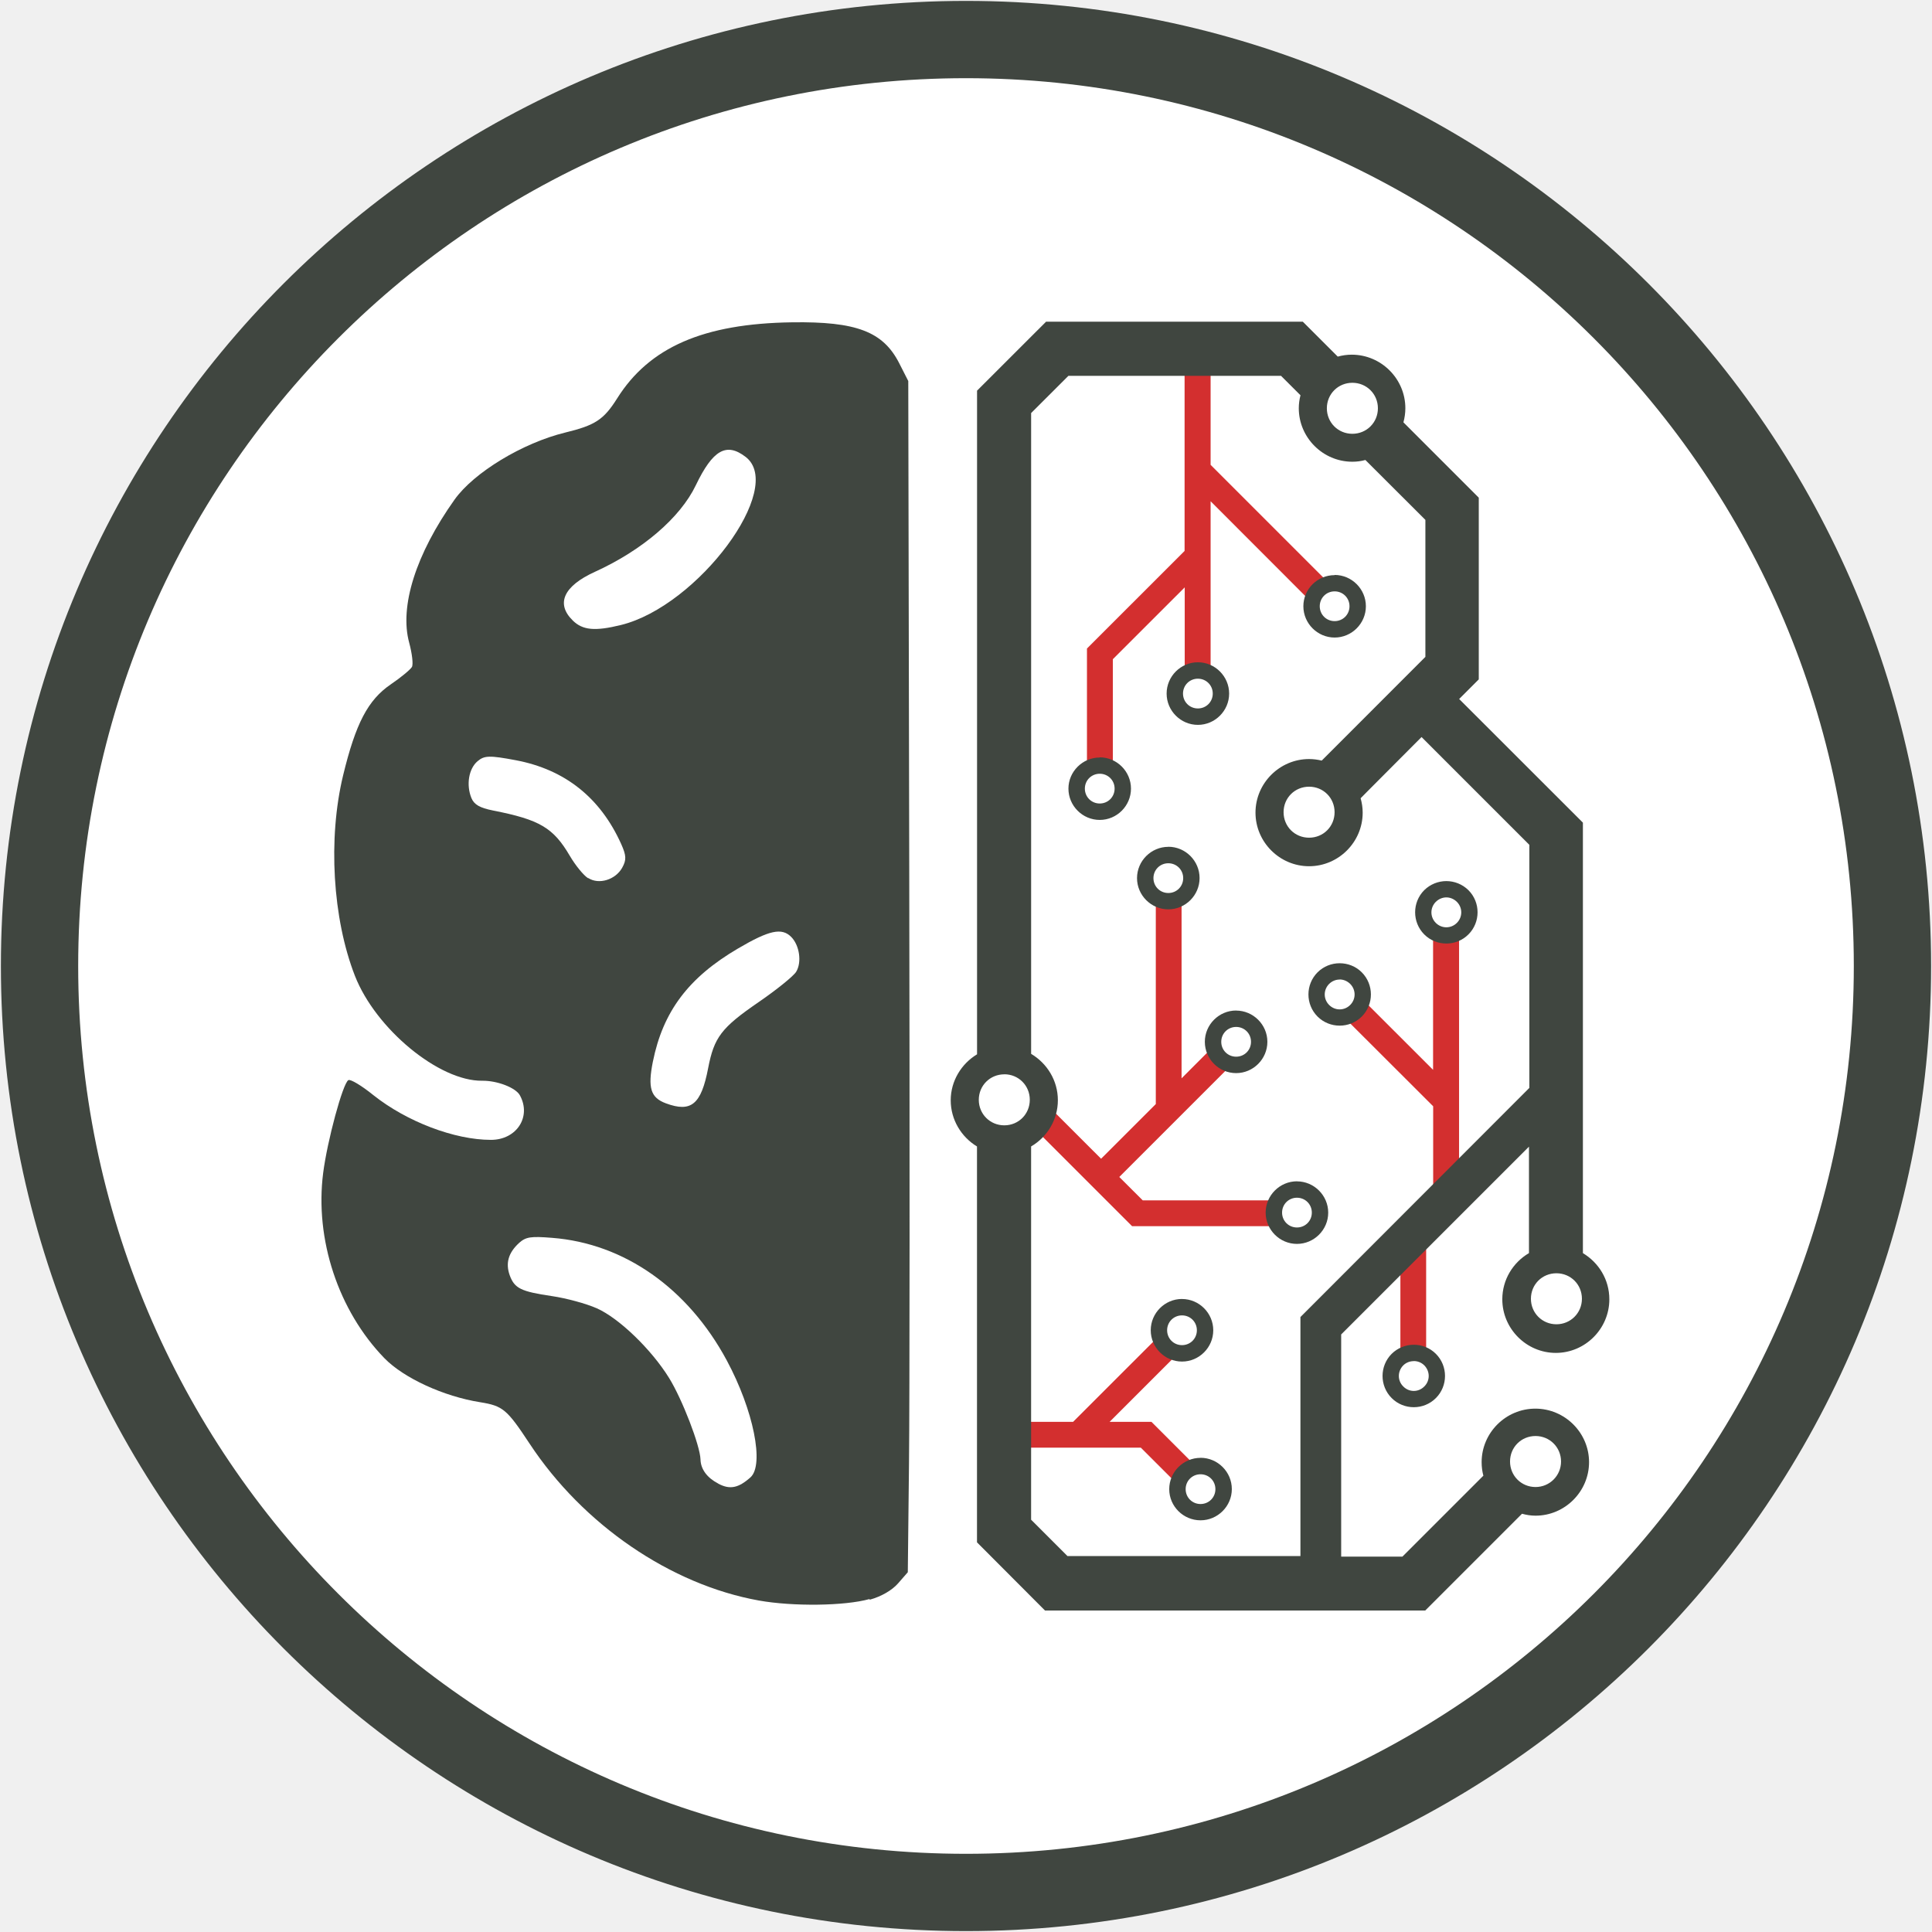
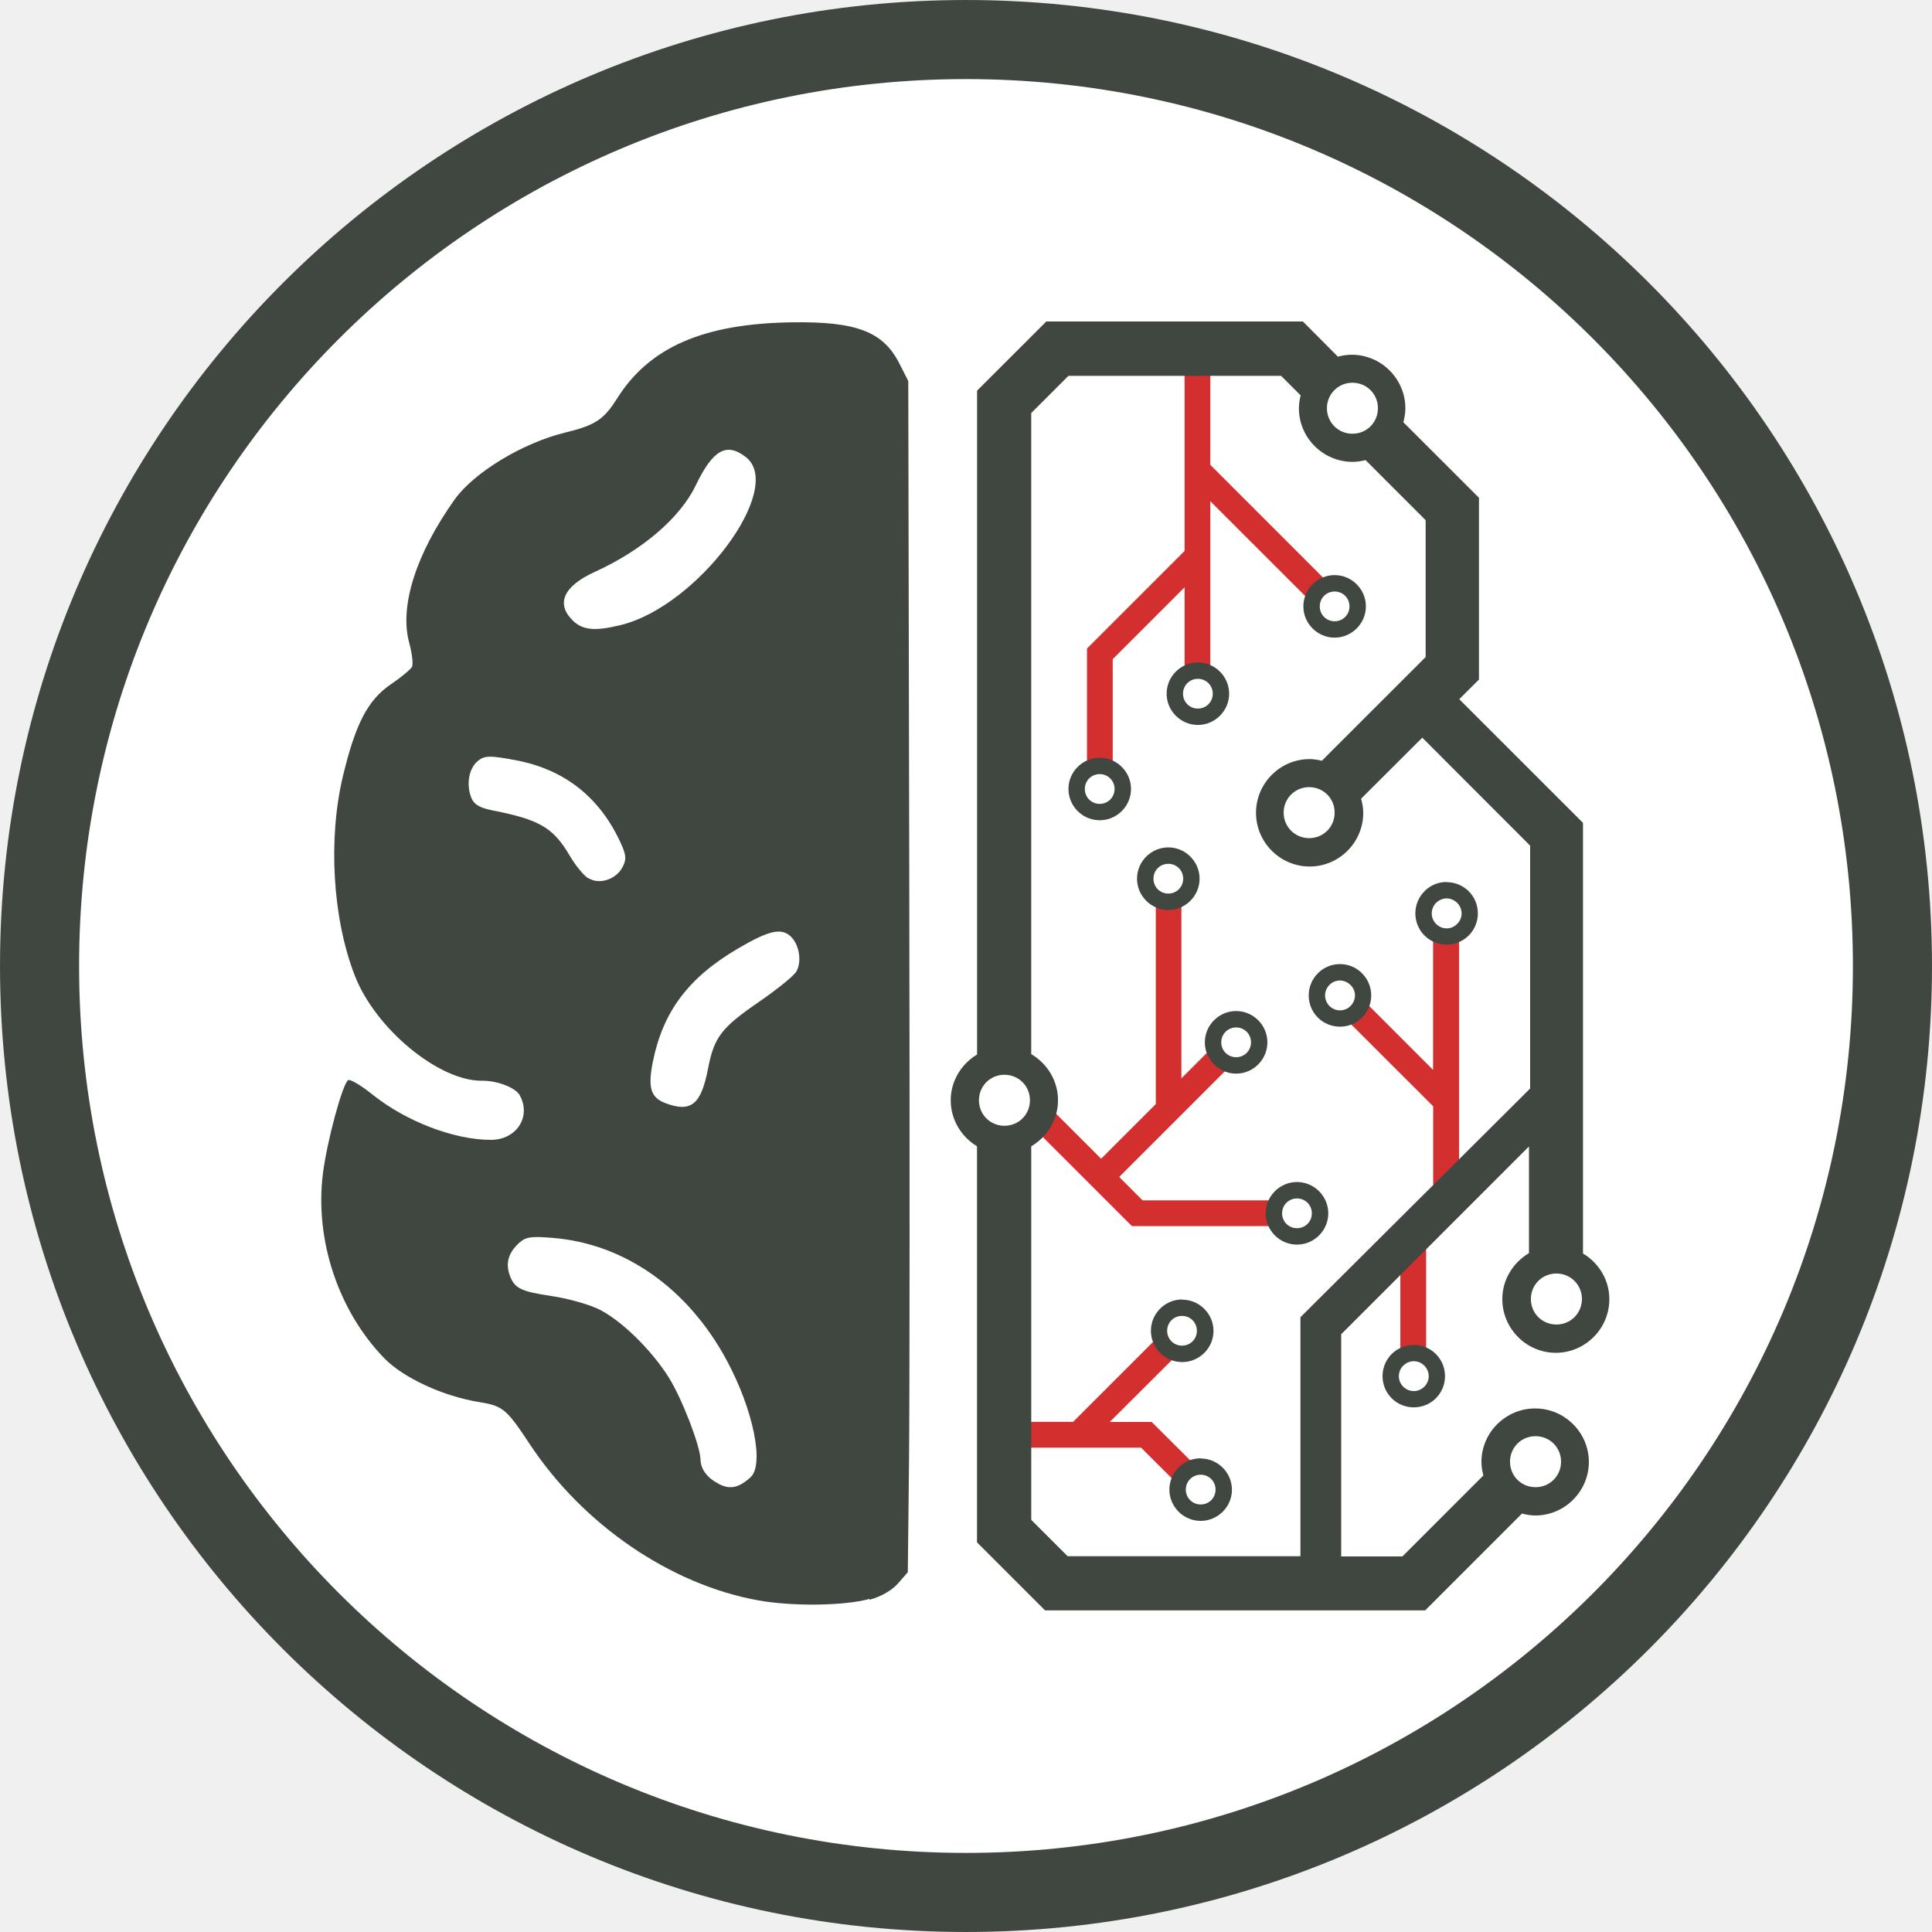
<svg xmlns="http://www.w3.org/2000/svg" class="logo logo--two-brain-only" viewBox="0 0 100 100">
-   <circle cx="50" cy="50" r="47.953" fill="#fff" stroke="#404640" stroke-width="4" />
-   <path fill="#d32f2f" d="M61.314 19.01v9.506l-5.053 5.052v6.44h1.34V34.12l3.72-3.718v4.268h1.34v-8.725l4.94 4.945.95-.94-5.89-5.89v-5.05h-1.34zm-1.49 27.27v10.866l-2.832 2.83-2.444-2.443-.943.943 4.99 4.99h7.225V62.13h-6.673l-1.213-1.21 5.943-5.942-.942-.943-1.777 1.778V46.28h-1.334zm14.352 2.095v7l-3.602-3.6-.943.943 4.55 4.543v4.07h1.34V48.38h-1.34zm-1.692 16.063v5.492h1.333v-5.492h-1.333zm-12.63 4.847l-4.308 4.307.004.004h-3.288v1.334h6.786l1.717 1.715.942-.943-2.106-2.106h-2.17l3.37-3.368-.94-.943z" />
+   <circle cx="50" cy="50" r="47.953" fill="#fff" stroke="#404640" stroke-width="4.093" />
+   <path fill="#d32f2f" d="M61.314 19.012v9.504l-5.052 5.052v6.44h1.332V34.12l3.72-3.72v4.27h1.332v-8.727l4.95 4.948.94-.94-5.89-5.89v-5.05h-1.332zm-1.49 27.27v10.864l-2.832 2.83-2.443-2.443-.95.944 4.99 4.988h7.22V62.13h-6.67l-1.21-1.21 5.94-5.94-.94-.945-1.78 1.778V46.28h-1.33zm14.352 2.093v7.002l-3.602-3.602-.943.942 4.55 4.545v4.068h1.34V48.375h-1.34zm-1.694 16.063v5.494h1.334v-5.495h-1.334zm-12.627 4.847l-4.308 4.307.004.004h-3.28v1.334h6.79l1.72 1.715.94-.944-2.11-2.1h-2.17l3.37-3.36-.94-.94z" style="line-height:normal;text-indent:0;text-align:start;text-decoration-line:none;text-decoration-style:solid;text-decoration-color:#000000;text-transform:none;block-progression:tb;isolation:auto;mix-blend-mode:normal" color="#000" font-family="sans-serif" white-space="normal" overflow="visible" solid-color="#000000" />
  <g fill="#404640">
-     <path d="M33.794 54.947c.52-2.587 1.84-4.346 4.39-5.844 1.63-.96 2.28-1.1 2.77-.607.43.435.555 1.31.256 1.802-.135.223-1.007.928-1.937 1.567-1.938 1.33-2.31 1.82-2.62 3.425-.36 1.876-.876 2.305-2.19 1.817-.786-.292-.942-.798-.67-2.16zm-4.147-22.83c-.89-.868-.475-1.782 1.14-2.517 2.46-1.118 4.423-2.803 5.228-4.483.88-1.833 1.583-2.234 2.58-1.467 2.076 1.597-2.464 7.718-6.455 8.7-1.343.33-1.98.272-2.493-.232zm.787 13.335c-.23-.145-.652-.662-.938-1.15-.856-1.46-1.557-1.874-3.975-2.35-.69-.137-.98-.306-1.12-.644-.28-.684-.14-1.525.32-1.91.35-.297.62-.304 1.98-.048 2.54.48 4.37 1.937 5.45 4.333.27.603.28.826.05 1.236-.35.62-1.2.88-1.75.53zm6.734 31.333c-.57-.297-.897-.74-.91-1.24-.018-.715-.947-3.125-1.627-4.222-.92-1.484-2.59-3.094-3.74-3.605-.54-.24-1.58-.523-2.31-.63-1.63-.24-1.95-.402-2.2-1.084-.22-.625-.07-1.16.49-1.673.35-.31.6-.35 1.71-.26 3.73.29 7.03 2.61 9.04 6.35 1.38 2.57 1.95 5.4 1.22 6.05-.62.55-1.06.64-1.65.33zm7.858 6.013c.595-.166 1.144-.484 1.458-.843l.504-.577.062-5.66c.034-3.113.04-16.986.012-30.828l-.05-25.168-.47-.924c-.834-1.636-2.217-2.163-5.55-2.115-4.58.065-7.388 1.29-9.053 3.945-.69 1.093-1.13 1.384-2.68 1.76-2.21.538-4.73 2.068-5.73 3.47-2.01 2.827-2.86 5.538-2.35 7.407.15.56.22 1.128.14 1.26-.08.133-.56.536-1.09.895-1.187.81-1.82 2.03-2.47 4.713-.79 3.272-.546 7.408.612 10.376 1.076 2.75 4.36 5.46 6.59 5.43.78-.01 1.73.36 1.946.75.612 1.11-.163 2.31-1.498 2.31-1.88 0-4.35-.94-6.077-2.31-.616-.5-1.203-.85-1.303-.78-.29.18-1.09 3.14-1.303 4.81-.437 3.43.785 7.12 3.17 9.58 1.003 1.03 3.07 1.98 4.96 2.28 1.175.19 1.38.36 2.56 2.15 2.767 4.194 7.293 7.29 11.86 8.113 1.765.316 4.45.283 5.72-.073z" />
-     <path d="M54.142 16.653l-3.57 3.568v34.35c-.812.49-1.363 1.38-1.363 2.38 0 1.01.55 1.9 1.36 2.39v20.49l3.52 3.53h19.68l5.01-5.01c.22.06.45.1.7.1 1.52 0 2.77-1.25 2.77-2.77s-1.25-2.77-2.78-2.77-2.78 1.25-2.78 2.77c0 .246.03.48.09.7l-4.19 4.19h-3.17v-11.5l9.72-9.72v5.51c-.827.484-1.38 1.375-1.38 2.39 0 1.524 1.25 2.775 2.77 2.775s2.77-1.25 2.77-2.774c0-1.02-.55-1.9-1.368-2.39V42.58l-6.405-6.4 1.015-1.015V25.76l-3.9-3.9c.063-.235.1-.478.1-.73 0-1.522-1.25-2.772-2.775-2.772-.25 0-.492.036-.724.1l-1.81-1.808h-13.3zm1.16 2.8h11.004l1.007 1.006c-.055.21-.088.44-.088.67 0 1.52 1.25 2.77 2.773 2.77.233 0 .458-.03.674-.09l3.106 3.1V34l-4.858 4.86-.508.508c-.21-.05-.43-.08-.654-.08-1.523 0-2.774 1.25-2.774 2.774 0 1.523 1.25 2.774 2.774 2.774 1.523 0 2.774-1.25 2.774-2.774 0-.258-.04-.508-.106-.745l.473-.478 2.68-2.69 5.58 5.58v12.58L67.31 68.17v12.37H55.25l-1.88-1.88V59.34c.826-.482 1.385-1.376 1.385-2.393 0-1.02-.56-1.91-1.384-2.4V21.38l1.93-1.927zm14.696.36c.738 0 1.322.582 1.322 1.32 0 .737-.584 1.32-1.322 1.32-.738 0-1.32-.583-1.32-1.32 0-.738.582-1.32 1.32-1.32zm-.918 9.956c-.89 0-1.618.72-1.618 1.61 0 .89.73 1.62 1.618 1.62.888 0 1.618-.73 1.618-1.62 0-.89-.73-1.62-1.618-1.62zm0 .84c.43 0 .77.34.77.77s-.34.77-.77.77-.77-.34-.77-.77.34-.77.77-.77zm-7.078 3.67c-.89 0-1.618.73-1.618 1.62 0 .89.73 1.62 1.618 1.62.888 0 1.618-.73 1.618-1.62 0-.89-.73-1.62-1.618-1.62zm0 .85c.43 0 .77.34.77.77s-.34.77-.77.77-.77-.34-.77-.77.34-.77.77-.77zm-5.08 4.08c-.89 0-1.62.73-1.62 1.61 0 .89.73 1.62 1.62 1.62.888 0 1.617-.73 1.617-1.62 0-.89-.73-1.62-1.62-1.62zm0 .84c.43 0 .77.34.77.77s-.34.77-.77.77-.77-.34-.77-.77.34-.77.77-.77zm10.836.67c.738 0 1.32.58 1.32 1.32 0 .74-.582 1.32-1.32 1.32-.738 0-1.32-.58-1.32-1.32 0-.74.582-1.32 1.32-1.32zm-7.286 3.113c-.89 0-1.62.73-1.62 1.62 0 .886.73 1.616 1.62 1.616.888 0 1.618-.73 1.618-1.62 0-.89-.73-1.62-1.618-1.62zm0 .85c.43 0 .77.34.77.77s-.34.77-.77.77-.77-.34-.77-.77.34-.77.77-.77zm14.39.923c-.414 0-.83.16-1.144.47-.628.63-.628 1.66 0 2.29.628.63 1.66.63 2.288 0 .63-.63.63-1.66 0-2.29-.314-.31-.73-.47-1.144-.47zm0 .844c.197 0 .393.08.545.23.304.305.304.785 0 1.09-.304.304-.785.304-1.09 0-.303-.305-.303-.785 0-1.09.153-.15.35-.23.546-.23zm-5.52 3.408c-.416 0-.83.156-1.145.47-.63.63-.63 1.66 0 2.29.628.627 1.66.627 2.288 0 .63-.63.63-1.66 0-2.29-.314-.314-.73-.47-1.144-.47zm0 .84c.195 0 .392.08.544.23.304.306.304.787 0 1.09-.304.305-.786.305-1.09 0-.304-.303-.304-.784 0-1.09.152-.15.348-.226.545-.226zm-5.36 1.607c-.89 0-1.62.73-1.62 1.62 0 .89.73 1.62 1.62 1.62.888 0 1.617-.73 1.617-1.62 0-.887-.73-1.617-1.62-1.617zm0 .85c.43 0 .77.34.77.77s-.34.77-.77.77-.77-.34-.77-.77.34-.77.77-.77zm-12 2.45c.74 0 1.32.585 1.32 1.32 0 .74-.58 1.323-1.32 1.323-.737 0-1.32-.583-1.32-1.32 0-.74.583-1.32 1.32-1.32zm15.148 5.54c-.89 0-1.62.73-1.62 1.62 0 .89.73 1.62 1.62 1.62.888 0 1.618-.73 1.618-1.617 0-.89-.73-1.62-1.618-1.62zm0 .85c.43 0 .77.34.77.77s-.34.77-.77.77-.77-.34-.77-.77.34-.77.77-.77zm13.43 3.91c.737 0 1.32.58 1.32 1.32 0 .733-.583 1.32-1.32 1.32-.74 0-1.32-.587-1.32-1.32 0-.74.58-1.32 1.32-1.32zm-19.38 1.33c-.888 0-1.618.73-1.618 1.62 0 .89.73 1.62 1.618 1.62.89 0 1.618-.73 1.618-1.618 0-.89-.73-1.62-1.618-1.62zm0 .85c.43 0 .77.34.77.77s-.34.77-.77.77-.77-.34-.77-.77.34-.77.77-.77zm11.997 1.52c-.415 0-.83.16-1.144.47-.63.63-.63 1.66 0 2.29.628.63 1.66.63 2.288 0 .63-.63.63-1.66 0-2.29-.31-.31-.72-.47-1.14-.47zm0 .844c.196 0 .393.072.545.224.304.31.304.79 0 1.09-.304.31-.786.31-1.09 0-.304-.3-.304-.78 0-1.09.152-.15.348-.22.545-.22zm6.302 3.88c.73 0 1.32.58 1.32 1.32 0 .733-.59 1.32-1.32 1.32-.74 0-1.32-.587-1.32-1.32 0-.74.58-1.32 1.32-1.32zm-17.34 1.13c-.89 0-1.62.73-1.62 1.62 0 .89.73 1.613 1.62 1.613.89 0 1.62-.73 1.62-1.616 0-.89-.73-1.62-1.62-1.62zm0 .85c.43 0 .77.34.77.77s-.34.77-.77.77-.77-.34-.77-.77.34-.77.77-.77z" />
+     <path d="M33.794 54.947c.52-2.587 1.84-4.346 4.39-5.844 1.63-.96 2.28-1.1 2.77-.607.43.435.555 1.31.256 1.802-.135.223-1.007.928-1.937 1.567-1.938 1.33-2.31 1.82-2.62 3.425-.36 1.876-.876 2.305-2.19 1.817-.786-.292-.942-.798-.67-2.16zm-4.147-22.83c-.89-.868-.475-1.782 1.14-2.517 2.46-1.118 4.423-2.803 5.228-4.483.88-1.833 1.583-2.234 2.58-1.467 2.076 1.597-2.464 7.718-6.455 8.7-1.343.33-1.98.272-2.493-.232zm.787 13.335c-.23-.145-.652-.662-.938-1.15-.856-1.46-1.557-1.874-3.975-2.35-.69-.137-.98-.306-1.12-.644-.28-.684-.14-1.525.32-1.91.35-.297.62-.304 1.98-.048 2.54.48 4.37 1.937 5.45 4.333.27.603.28.826.05 1.236-.35.62-1.2.88-1.75.53zm6.734 31.333c-.57-.297-.897-.74-.91-1.24-.018-.715-.947-3.125-1.627-4.222-.92-1.484-2.59-3.094-3.74-3.605-.54-.24-1.58-.523-2.31-.63-1.63-.24-1.95-.402-2.2-1.084-.22-.625-.07-1.16.49-1.673.35-.31.6-.35 1.71-.26 3.73.29 7.03 2.61 9.04 6.35 1.38 2.57 1.95 5.4 1.22 6.05-.62.55-1.06.64-1.65.33zm7.858 6.013c.595-.166 1.144-.484 1.458-.843l.504-.577.062-5.66c.034-3.113.04-16.986.012-30.828l-.05-25.168-.47-.924c-.834-1.636-2.217-2.163-5.55-2.115-4.58.065-7.388 1.29-9.053 3.945-.69 1.093-1.13 1.384-2.68 1.76-2.21.538-4.73 2.068-5.73 3.47-2.01 2.827-2.86 5.538-2.35 7.407.15.56.22 1.128.14 1.26-.08.133-.56.536-1.09.895-1.19.81-1.82 2.03-2.47 4.713-.79 3.272-.55 7.408.61 10.376 1.072 2.75 4.36 5.46 6.59 5.43.78-.01 1.73.36 1.942.75.612 1.11-.163 2.31-1.498 2.31-1.88 0-4.35-.94-6.078-2.31-.617-.5-1.204-.85-1.304-.78-.29.18-1.09 3.14-1.304 4.81-.438 3.43.784 7.12 3.17 9.58 1.002 1.03 3.07 1.98 4.96 2.28 1.174.19 1.38.36 2.56 2.15 2.766 4.19 7.292 7.29 11.86 8.11 1.764.313 4.45.28 5.72-.076z" />
+     <path d="M54.143 16.654l-3.57 3.567v34.36c-.812.49-1.364 1.37-1.364 2.37 0 1.01.55 1.89 1.36 2.38v20.5l3.52 3.52h19.68l5.01-5.01c.22.06.45.1.69.1 1.52 0 2.77-1.25 2.77-2.77s-1.25-2.77-2.78-2.77-2.78 1.25-2.78 2.77c0 .25.04.47.1.7l-4.19 4.19h-3.17v-11.5l9.72-9.72v5.52c-.82.49-1.38 1.37-1.38 2.38 0 1.53 1.25 2.78 2.77 2.78s2.77-1.25 2.77-2.77c0-1.01-.55-1.883-1.364-2.37V42.59l-6.404-6.4 1.02-1.018v-9.406l-3.914-3.912c.06-.23.105-.47.105-.72 0-1.522-1.25-2.773-2.774-2.773-.25 0-.49.04-.72.1l-1.81-1.82h-13.3zm1.158 2.8h11.01l1.01 1.01c-.05.215-.09.437-.09.67 0 1.522 1.25 2.772 2.78 2.772.23 0 .46-.037.67-.092l3.11 3.11v7.084l-4.86 4.857-.51.512c-.21-.05-.42-.086-.64-.086-1.52 0-2.77 1.25-2.77 2.78 0 1.53 1.25 2.78 2.78 2.78 1.52 0 2.77-1.25 2.77-2.77 0-.25-.043-.5-.11-.74l.48-.48 2.686-2.68 5.583 5.59v12.57L67.31 68.18v12.37H55.26l-1.883-1.882V59.332c.822-.483 1.385-1.368 1.385-2.383 0-1.02-.564-1.9-1.386-2.39V21.38l1.928-1.927zm14.7.356c.74 0 1.32.583 1.32 1.32 0 .738-.58 1.32-1.32 1.32-.73 0-1.32-.582-1.32-1.32 0-.737.59-1.32 1.32-1.32zm-2.24 20.932c.74 0 1.32.583 1.32 1.32 0 .738-.58 1.32-1.32 1.32-.73 0-1.32-.582-1.32-1.32 0-.737.59-1.32 1.32-1.32zM51.99 55.63c.738 0 1.32.582 1.32 1.32 0 .737-.582 1.32-1.32 1.32-.737 0-1.32-.583-1.32-1.32 0-.738.583-1.32 1.32-1.32zm28.57 10.287c.736 0 1.32.583 1.32 1.32 0 .738-.584 1.32-1.32 1.32-.74 0-1.322-.582-1.322-1.32 0-.737.583-1.32 1.32-1.32zm-1.08 8.42c.736 0 1.32.583 1.32 1.32 0 .738-.584 1.32-1.32 1.32-.74 0-1.322-.582-1.322-1.32 0-.737.583-1.32 1.32-1.32zm-6.303-4.723c-.415 0-.83.157-1.144.47-.63.63-.63 1.66 0 2.29.628.627 1.66.627 2.288 0 .63-.63.63-1.66 0-2.29-.31-.313-.72-.47-1.14-.47zm0 .843c.196 0 .392.076.545.228.304.304.304.785 0 1.09-.305.303-.785.303-1.09 0-.304-.305-.304-.786 0-1.09.152-.152.35-.228.545-.228zm-4.097-40.69c-.89 0-1.618.73-1.618 1.62 0 .887.73 1.617 1.618 1.617.888 0 1.618-.73 1.618-1.618 0-.89-.73-1.618-1.618-1.618zm0 .85c.43 0 .77.34.77.77s-.34.77-.77.77-.77-.34-.77-.77.34-.77.77-.77zM56.92 39.22c-.888 0-1.617.73-1.617 1.618 0 .89.73 1.618 1.618 1.618.89 0 1.62-.73 1.62-1.618 0-.888-.73-1.617-1.62-1.617zm0 .848c.43 0 .77.34.77.77s-.34.77-.77.77-.77-.34-.77-.77.34-.77.77-.77zm5.082-5.78c-.89 0-1.618.73-1.618 1.618 0 .888.73 1.617 1.618 1.617.888 0 1.618-.73 1.618-1.617 0-.89-.73-1.618-1.618-1.618zm0 .848c.43 0 .77.34.77.77s-.34.77-.77.77-.77-.34-.77-.77.34-.77.77-.77zm-1.53 8.725c-.89 0-1.62.73-1.62 1.62 0 .89.73 1.62 1.62 1.62.888 0 1.618-.73 1.618-1.62 0-.89-.73-1.62-1.618-1.62zm0 .85c.43 0 .77.34.77.77s-.34.77-.77.77-.77-.34-.77-.77.34-.77.77-.77zm3.51 7.62c-.89 0-1.62.73-1.62 1.62 0 .89.73 1.62 1.62 1.62.888 0 1.618-.73 1.618-1.62 0-.89-.73-1.62-1.62-1.62zm0 .85c.43 0 .77.34.77.77s-.34.77-.77.77-.77-.34-.77-.77.34-.77.77-.77zm-1.835 22.3c-.89 0-1.62.73-1.62 1.62 0 .89.73 1.62 1.62 1.62.888 0 1.618-.73 1.618-1.61 0-.89-.73-1.62-1.618-1.62zm0 .85c.43 0 .77.34.77.77s-.34.77-.77.77-.77-.34-.77-.77.34-.77.77-.77zm-.966-9.07c-.88 0-1.61.73-1.61 1.62s.73 1.62 1.62 1.62c.89 0 1.62-.73 1.62-1.61 0-.89-.73-1.62-1.62-1.62zm0 .85c.43 0 .77.34.77.77s-.34.77-.77.77-.77-.34-.77-.77.34-.77.77-.77zm5.95-6.93c-.89 0-1.62.73-1.62 1.62 0 .89.73 1.62 1.62 1.62.89 0 1.62-.73 1.62-1.62 0-.89-.73-1.62-1.62-1.62zm0 .85c.43 0 .77.34.77.77s-.34.77-.77.77-.77-.34-.77-.77.34-.77.77-.77zm7.74-16.38c-.41 0-.83.16-1.14.48-.63.63-.63 1.66 0 2.29.63.63 1.66.63 2.29 0 .63-.63.63-1.66 0-2.29-.31-.31-.73-.47-1.14-.47zm0 .85c.2 0 .4.08.55.23.31.31.31.79 0 1.09-.3.31-.78.31-1.09 0-.3-.3-.3-.78 0-1.09.16-.15.35-.23.55-.23zm-5.52 3.4c-.41 0-.83.16-1.14.48-.63.628-.63 1.66 0 2.287.63.63 1.66.63 2.29 0 .63-.63.63-1.66 0-2.287-.31-.32-.73-.48-1.14-.48zm0 .85c.2 0 .39.078.55.23.31.3.31.78 0 1.09-.3.3-.78.3-1.09 0-.3-.31-.3-.79 0-1.09.15-.16.35-.23.55-.23z" style="line-height:normal;text-indent:0;text-align:start;text-decoration-line:none;text-decoration-style:solid;text-decoration-color:#000000;text-transform:none;block-progression:tb;isolation:auto;mix-blend-mode:normal" color="#000" font-family="sans-serif" white-space="normal" overflow="visible" solid-color="#000000" />
  </g>
</svg>
